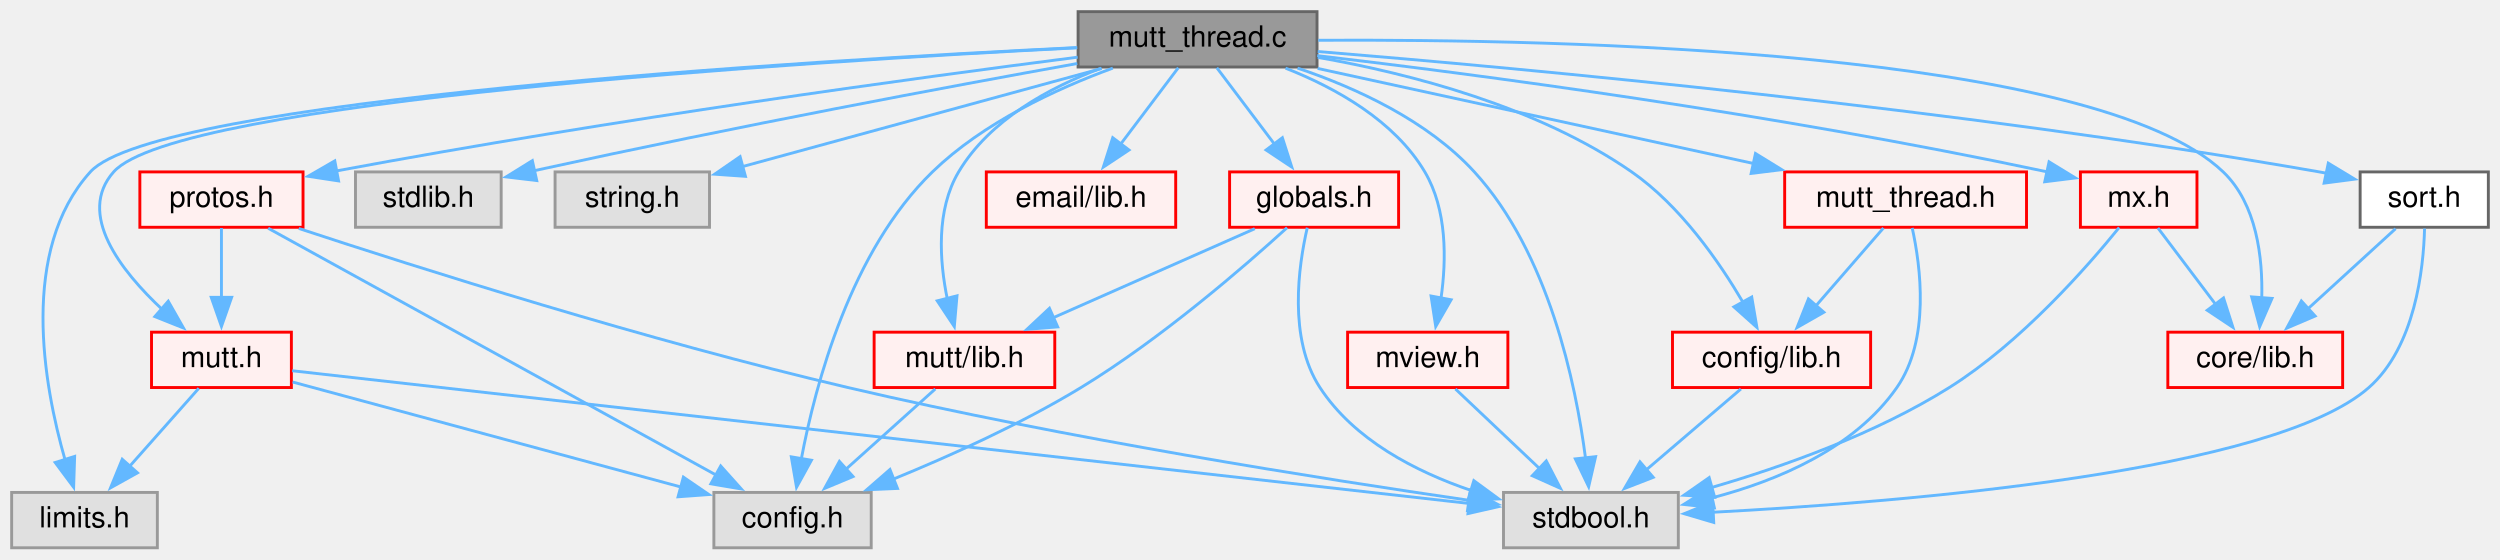
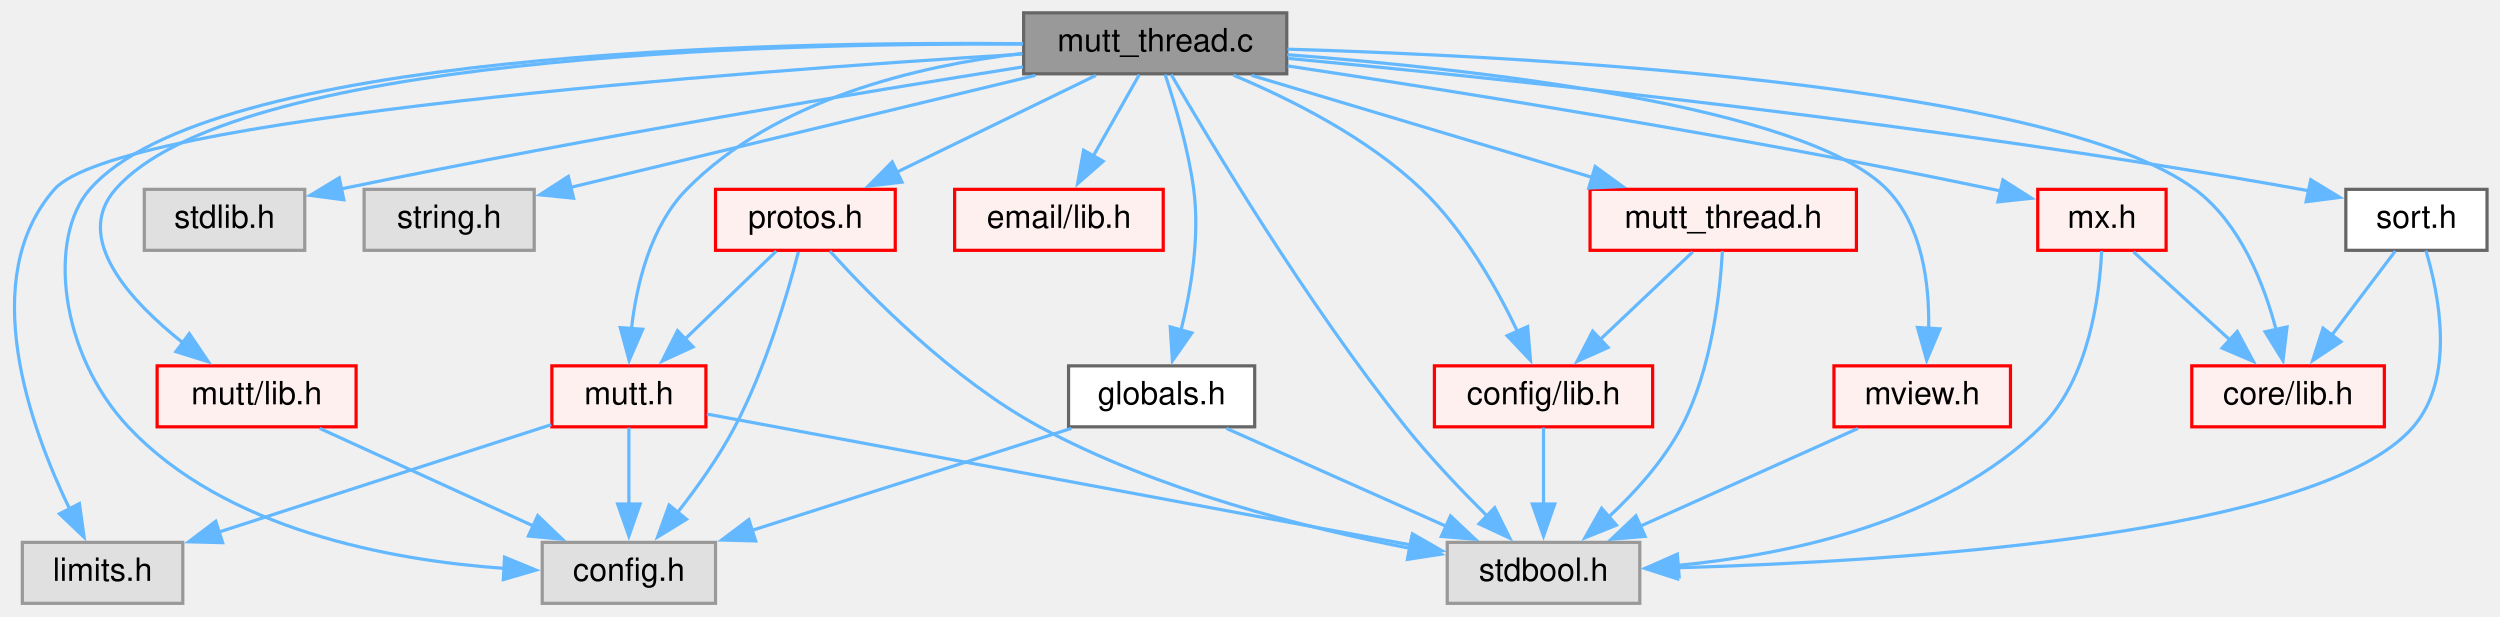
- <svg xmlns="http://www.w3.org/2000/svg" xmlns:xlink="http://www.w3.org/1999/xlink" width="858pt" height="192pt" viewBox="0.00 0.00 858.00 192.00">
+ <svg xmlns="http://www.w3.org/2000/svg" xmlns:xlink="http://www.w3.org/1999/xlink" width="779pt" height="192pt" viewBox="0.00 0.00 778.92 192.00">
  <g id="graph0" class="graph" transform="scale(1 1) rotate(0) translate(4 188)">
    <g id="node1" class="node">
      <g id="a_node1">
        <a xlink:title="Create/manipulate threading in emails.">
-           <polygon fill="#999999" stroke="#666666" points="448,-184 366,-184 366,-165 448,-165 448,-184" />
-           <text text-anchor="middle" x="407" y="-172" font-family="Helvetica,sans-Serif" font-size="10.00">mutt_thread.c</text>
+           <polygon fill="#999999" stroke="#666666" points="396.92,-184 314.92,-184 314.92,-165 396.92,-165 396.92,-184" />
+           <text text-anchor="middle" x="355.92" y="-172" font-family="Helvetica,sans-Serif" font-size="10.00">mutt_thread.c</text>
        </a>
      </g>
    </g>
    <g id="node2" class="node">
      <g id="a_node2">
        <a xlink:title=" ">
-           <polygon fill="#e0e0e0" stroke="#999999" points="295,-19 241,-19 241,0 295,0 295,-19" />
-           <text text-anchor="middle" x="268" y="-7" font-family="Helvetica,sans-Serif" font-size="10.00">config.h</text>
+           <polygon fill="#e0e0e0" stroke="#999999" points="218.92,-19 164.92,-19 164.92,0 218.92,0 218.92,-19" />
+           <text text-anchor="middle" x="191.92" y="-7" font-family="Helvetica,sans-Serif" font-size="10.00">config.h</text>
        </a>
      </g>
    </g>
    <g id="edge1" class="edge">
-       <path fill="none" stroke="#63b8ff" d="M377.92,-164.62C358.5,-157.51 333.42,-145.9 316,-129 288.07,-101.91 275.88,-56.35 270.98,-30.32" />
-       <polygon fill="#63b8ff" stroke="#63b8ff" points="274.48,-30.05 269.37,-20.77 267.58,-31.21 274.48,-30.05" />
+       <path fill="none" stroke="#63b8ff" d="M314.72,-174.39C234.35,-175.16 61.26,-171.67 23.92,-129 10.69,-113.88 14.52,-77.8 35.92,-55 66.06,-22.9 117.56,-13.41 153.1,-10.89" />
+       <polygon fill="#63b8ff" stroke="#63b8ff" points="153.18,-14.39 162.97,-10.36 152.8,-7.4 153.18,-14.39" />
    </g>
    <g id="node3" class="node">
      <g id="a_node3">
        <a xlink:title=" ">
-           <polygon fill="#e0e0e0" stroke="#999999" points="50,-19 0,-19 0,0 50,0 50,-19" />
-           <text text-anchor="middle" x="25" y="-7" font-family="Helvetica,sans-Serif" font-size="10.00">limits.h</text>
+           <polygon fill="#e0e0e0" stroke="#999999" points="52.92,-19 2.92,-19 2.92,0 52.92,0 52.92,-19" />
+           <text text-anchor="middle" x="27.92" y="-7" font-family="Helvetica,sans-Serif" font-size="10.00">limits.h</text>
        </a>
      </g>
    </g>
    <g id="edge2" class="edge">
-       <path fill="none" stroke="#63b8ff" d="M365.72,-171.68C271.99,-167.13 49.45,-153.81 27,-129 2.69,-102.13 10.88,-56.15 18.36,-30.07" />
-       <polygon fill="#63b8ff" stroke="#63b8ff" points="21.62,-31.36 21.27,-20.77 14.94,-29.27 21.62,-31.36" />
+       <path fill="none" stroke="#63b8ff" d="M314.43,-171.14C227.49,-165.77 32.57,-151.36 12.92,-129 -11.4,-101.32 5.27,-54.97 17.75,-29.21" />
+       <polygon fill="#63b8ff" stroke="#63b8ff" points="20.71,-31.09 22.17,-20.59 14.49,-27.89 20.71,-31.09" />
    </g>
    <g id="node4" class="node">
      <g id="a_node4">
        <a xlink:title=" ">
-           <polygon fill="#e0e0e0" stroke="#999999" points="572,-19 512,-19 512,0 572,0 572,-19" />
-           <text text-anchor="middle" x="542" y="-7" font-family="Helvetica,sans-Serif" font-size="10.00">stdbool.h</text>
+           <polygon fill="#e0e0e0" stroke="#999999" points="506.92,-19 446.92,-19 446.92,0 506.92,0 506.92,-19" />
+           <text text-anchor="middle" x="476.92" y="-7" font-family="Helvetica,sans-Serif" font-size="10.00">stdbool.h</text>
        </a>
      </g>
    </g>
    <g id="edge3" class="edge">
-       <path fill="none" stroke="#63b8ff" d="M441.31,-164.63C461.4,-157.85 485.9,-146.61 502,-129 527.45,-101.17 536.78,-56.57 540.15,-30.76" />
-       <polygon fill="#63b8ff" stroke="#63b8ff" points="543.61,-31.28 541.23,-20.96 536.65,-30.51 543.61,-31.28" />
+       <path fill="none" stroke="#63b8ff" d="M360.89,-164.79C372.54,-144.66 402.98,-93.64 433.92,-55 441.72,-45.27 451.28,-35.22 459.41,-27.14" />
+       <polygon fill="#63b8ff" stroke="#63b8ff" points="461.7,-29.79 466.42,-20.3 456.82,-24.77 461.7,-29.79" />
    </g>
    <g id="node5" class="node">
      <g id="a_node5">
        <a xlink:title=" ">
-           <polygon fill="#e0e0e0" stroke="#999999" points="168,-129 118,-129 118,-110 168,-110 168,-129" />
-           <text text-anchor="middle" x="143" y="-117" font-family="Helvetica,sans-Serif" font-size="10.00">stdlib.h</text>
+           <polygon fill="#e0e0e0" stroke="#999999" points="90.92,-129 40.92,-129 40.92,-110 90.92,-110 90.92,-129" />
+           <text text-anchor="middle" x="65.92" y="-117" font-family="Helvetica,sans-Serif" font-size="10.00">stdlib.h</text>
        </a>
      </g>
    </g>
    <g id="edge4" class="edge">
-       <path fill="none" stroke="#63b8ff" d="M365.73,-166.21C321.84,-158.3 250.15,-144.95 179.14,-129.38" />
-       <polygon fill="#63b8ff" stroke="#63b8ff" points="180.21,-126.03 169.69,-127.29 178.7,-132.87 180.21,-126.03" />
+       <path fill="none" stroke="#63b8ff" d="M314.69,-167.16C266.31,-159.53 183.45,-145.87 102.06,-129.1" />
+       <polygon fill="#63b8ff" stroke="#63b8ff" points="103.1,-125.74 92.6,-127.13 101.67,-132.6 103.1,-125.74" />
    </g>
    <g id="node6" class="node">
      <g id="a_node6">
        <a xlink:title=" ">
-           <polygon fill="#e0e0e0" stroke="#999999" points="239.5,-129 186.5,-129 186.5,-110 239.5,-110 239.5,-129" />
-           <text text-anchor="middle" x="213" y="-117" font-family="Helvetica,sans-Serif" font-size="10.00">string.h</text>
+           <polygon fill="#e0e0e0" stroke="#999999" points="162.42,-129 109.42,-129 109.42,-110 162.42,-110 162.42,-129" />
+           <text text-anchor="middle" x="135.92" y="-117" font-family="Helvetica,sans-Serif" font-size="10.00">string.h</text>
        </a>
      </g>
    </g>
    <g id="edge5" class="edge">
-       <path fill="none" stroke="#63b8ff" d="M374.09,-164.51C339.95,-155.18 286.63,-140.62 250.79,-130.82" />
-       <polygon fill="#63b8ff" stroke="#63b8ff" points="251.84,-127.48 241.27,-128.22 250,-134.24 251.84,-127.48" />
+       <path fill="none" stroke="#63b8ff" d="M318.6,-164.51C278.24,-154.78 214.24,-139.37 173.7,-129.6" />
+       <polygon fill="#63b8ff" stroke="#63b8ff" points="174.69,-126.24 164.14,-127.3 173.05,-133.04 174.69,-126.24" />
    </g>
    <g id="node7" class="node">
      <g id="a_node7">
        <a xlink:href="mutt_2lib_8h.html" target="_top" xlink:title="Convenience wrapper for the library headers.">
-           <polygon fill="#fff0f0" stroke="red" points="358,-74 296,-74 296,-55 358,-55 358,-74" />
-           <text text-anchor="middle" x="327" y="-62" font-family="Helvetica,sans-Serif" font-size="10.00">mutt/lib.h</text>
+           <polygon fill="#fff0f0" stroke="red" points="106.92,-74 44.92,-74 44.92,-55 106.92,-55 106.92,-74" />
+           <text text-anchor="middle" x="75.92" y="-62" font-family="Helvetica,sans-Serif" font-size="10.00">mutt/lib.h</text>
        </a>
      </g>
    </g>
    <g id="edge6" class="edge">
-       <path fill="none" stroke="#63b8ff" d="M373.95,-164.61C356.1,-157.94 335.6,-146.82 325,-129 317.23,-115.94 318.4,-98.54 321.14,-85.25" />
-       <polygon fill="#63b8ff" stroke="#63b8ff" points="324.44,-86.48 323.52,-75.92 317.66,-84.75 324.44,-86.48" />
+       <path fill="none" stroke="#63b8ff" d="M314.49,-174.24C235.52,-174.66 68.12,-170.51 31.92,-129 18.61,-113.73 36.32,-94.38 53.08,-81.07" />
+       <polygon fill="#63b8ff" stroke="#63b8ff" points="54.95,-84.05 60.88,-75.27 50.77,-78.43 54.95,-84.05" />
    </g>
    <g id="node8" class="node">
      <g id="a_node8">
        <a xlink:href="config_2lib_8h.html" target="_top" xlink:title="Convenience wrapper for the config headers.">
-           <polygon fill="#fff0f0" stroke="red" points="638,-74 570,-74 570,-55 638,-55 638,-74" />
-           <text text-anchor="middle" x="604" y="-62" font-family="Helvetica,sans-Serif" font-size="10.00">config/lib.h</text>
+           <polygon fill="#fff0f0" stroke="red" points="510.92,-74 442.92,-74 442.92,-55 510.92,-55 510.92,-74" />
+           <text text-anchor="middle" x="476.92" y="-62" font-family="Helvetica,sans-Serif" font-size="10.00">config/lib.h</text>
        </a>
      </g>
    </g>
    <g id="edge8" class="edge">
-       <path fill="none" stroke="#63b8ff" d="M448.28,-168.31C480.01,-162.71 523.73,-151.4 556,-129 572.64,-117.44 585.97,-98.29 594.32,-84.04" />
-       <polygon fill="#63b8ff" stroke="#63b8ff" points="597.19,-86.07 598.97,-75.63 591.07,-82.68 597.19,-86.07" />
+       <path fill="none" stroke="#63b8ff" d="M380.27,-164.58C398.09,-157.13 422.01,-145.14 438.92,-129 452.14,-116.39 462.4,-98.2 468.91,-84.52" />
+       <polygon fill="#63b8ff" stroke="#63b8ff" points="471.97,-86.24 472.86,-75.69 465.58,-83.39 471.97,-86.24" />
    </g>
    <g id="node9" class="node">
      <g id="a_node9">
        <a xlink:href="email_2lib_8h.html" target="_top" xlink:title="Structs that make up an email.">
-           <polygon fill="#fff0f0" stroke="red" points="399.5,-129 334.5,-129 334.5,-110 399.5,-110 399.5,-129" />
-           <text text-anchor="middle" x="367" y="-117" font-family="Helvetica,sans-Serif" font-size="10.00">email/lib.h</text>
+           <polygon fill="#fff0f0" stroke="red" points="358.42,-129 293.42,-129 293.42,-110 358.42,-110 358.42,-129" />
+           <text text-anchor="middle" x="325.92" y="-117" font-family="Helvetica,sans-Serif" font-size="10.00">email/lib.h</text>
        </a>
      </g>
    </g>
    <g id="edge10" class="edge">
-       <path fill="none" stroke="#63b8ff" d="M400.39,-164.75C395.04,-157.66 387.32,-147.42 380.65,-138.59" />
-       <polygon fill="#63b8ff" stroke="#63b8ff" points="383.48,-136.52 374.66,-130.65 377.89,-140.74 383.48,-136.52" />
+       <path fill="none" stroke="#63b8ff" d="M350.97,-164.75C347.09,-157.88 341.54,-148.08 336.65,-139.45" />
+       <polygon fill="#63b8ff" stroke="#63b8ff" points="339.7,-137.74 331.73,-130.76 333.61,-141.19 339.7,-137.74" />
    </g>
    <g id="node10" class="node">
      <g id="a_node10">
        <a xlink:href="core_2lib_8h.html" target="_top" xlink:title="Convenience wrapper for the core headers.">
-           <polygon fill="#fff0f0" stroke="red" points="800,-74 740,-74 740,-55 800,-55 800,-74" />
-           <text text-anchor="middle" x="770" y="-62" font-family="Helvetica,sans-Serif" font-size="10.00">core/lib.h</text>
+           <polygon fill="#fff0f0" stroke="red" points="738.92,-74 678.92,-74 678.92,-55 738.92,-55 738.92,-74" />
+           <text text-anchor="middle" x="708.92" y="-62" font-family="Helvetica,sans-Serif" font-size="10.00">core/lib.h</text>
        </a>
      </g>
    </g>
    <g id="edge11" class="edge">
-       <path fill="none" stroke="#63b8ff" d="M448.43,-174.18C531.74,-174.64 715.29,-170.75 759,-129 770.51,-118 772.63,-99.61 772.23,-85.44" />
-       <polygon fill="#63b8ff" stroke="#63b8ff" points="775.75,-85.59 771.52,-75.88 768.77,-86.11 775.75,-85.59" />
+       <path fill="none" stroke="#63b8ff" d="M397.15,-172.68C474.13,-170.39 635.96,-161.7 679.92,-129 694.06,-118.49 701.49,-99.45 705.27,-84.95" />
+       <polygon fill="#63b8ff" stroke="#63b8ff" points="708.6,-86.13 707.34,-75.61 701.76,-84.62 708.6,-86.13" />
    </g>
    <g id="node11" class="node">
      <g id="a_node11">
        <a xlink:href="mutt_8h.html" target="_top" xlink:title="Many unsorted constants and some structs.">
-           <polygon fill="#fff0f0" stroke="red" points="96,-74 48,-74 48,-55 96,-55 96,-74" />
-           <text text-anchor="middle" x="72" y="-62" font-family="Helvetica,sans-Serif" font-size="10.00">mutt.h</text>
+           <polygon fill="#fff0f0" stroke="red" points="215.92,-74 167.92,-74 167.92,-55 215.92,-55 215.92,-74" />
+           <text text-anchor="middle" x="191.92" y="-62" font-family="Helvetica,sans-Serif" font-size="10.00">mutt.h</text>
        </a>
      </g>
    </g>
    <g id="edge12" class="edge">
-       <path fill="none" stroke="#63b8ff" d="M365.53,-171.59C273.11,-166.9 56.67,-153.42 35,-129 22.26,-114.64 37.28,-95.22 51.82,-81.66" />
-       <polygon fill="#63b8ff" stroke="#63b8ff" points="53.74,-84.63 58.98,-75.42 49.14,-79.35 53.74,-84.63" />
+       <path fill="none" stroke="#63b8ff" d="M314.56,-171.37C281.89,-167.5 237.38,-157 209.92,-129 198.62,-117.47 194.31,-99.4 192.71,-85.48" />
+       <polygon fill="#63b8ff" stroke="#63b8ff" points="196.22,-85.4 192,-75.68 189.24,-85.91 196.22,-85.4" />
    </g>
    <g id="node12" class="node">
      <g id="a_node12">
        <a xlink:href="mutt__thread_8h.html" target="_top" xlink:title="Create/manipulate threading in emails.">
-           <polygon fill="#fff0f0" stroke="red" points="691.5,-129 608.5,-129 608.5,-110 691.5,-110 691.5,-129" />
-           <text text-anchor="middle" x="650" y="-117" font-family="Helvetica,sans-Serif" font-size="10.00">mutt_thread.h</text>
+           <polygon fill="#fff0f0" stroke="red" points="574.42,-129 491.42,-129 491.42,-110 574.42,-110 574.42,-129" />
+           <text text-anchor="middle" x="532.92" y="-117" font-family="Helvetica,sans-Serif" font-size="10.00">mutt_thread.h</text>
        </a>
      </g>
    </g>
    <g id="edge16" class="edge">
-       <path fill="none" stroke="#63b8ff" d="M448.22,-164.51C489.45,-155.52 553.01,-141.65 597.75,-131.9" />
-       <polygon fill="#63b8ff" stroke="#63b8ff" points="598.48,-135.32 607.5,-129.77 596.99,-128.48 598.48,-135.32" />
+       <path fill="none" stroke="#63b8ff" d="M385.95,-164.51C415.15,-155.76 459.73,-142.42 492.14,-132.71" />
+       <polygon fill="#63b8ff" stroke="#63b8ff" points="493.02,-136.1 501.6,-129.88 491.01,-129.4 493.02,-136.1" />
    </g>
    <g id="node13" class="node">
      <g id="a_node13">
        <a xlink:href="globals_8h.html" target="_top" xlink:title="Global variables.">
-           <polygon fill="#fff0f0" stroke="red" points="476,-129 418,-129 418,-110 476,-110 476,-129" />
-           <text text-anchor="middle" x="447" y="-117" font-family="Helvetica,sans-Serif" font-size="10.00">globals.h</text>
+           <polygon fill="white" stroke="#666666" points="386.92,-74 328.92,-74 328.92,-55 386.92,-55 386.92,-74" />
+           <text text-anchor="middle" x="357.92" y="-62" font-family="Helvetica,sans-Serif" font-size="10.00">globals.h</text>
        </a>
      </g>
    </g>
    <g id="edge19" class="edge">
-       <path fill="none" stroke="#63b8ff" d="M413.61,-164.75C418.96,-157.66 426.68,-147.42 433.35,-138.59" />
-       <polygon fill="#63b8ff" stroke="#63b8ff" points="436.11,-140.74 439.34,-130.65 430.52,-136.52 436.11,-140.74" />
+       <path fill="none" stroke="#63b8ff" d="M359.01,-164.77C361.98,-155.9 366.24,-141.69 367.92,-129 369.88,-114.23 367.08,-97.6 363.95,-85.06" />
+       <polygon fill="#63b8ff" stroke="#63b8ff" points="367.35,-84.25 361.28,-75.57 360.61,-86.14 367.35,-84.25" />
    </g>
    <g id="node14" class="node">
      <g id="a_node14">
        <a xlink:href="mview_8h.html" target="_top" xlink:title="View of a Mailbox.">
-           <polygon fill="#fff0f0" stroke="red" points="513.5,-74 458.5,-74 458.5,-55 513.5,-55 513.5,-74" />
-           <text text-anchor="middle" x="486" y="-62" font-family="Helvetica,sans-Serif" font-size="10.00">mview.h</text>
-         </a>
-       </g>
-     </g>
-     <g id="edge23" class="edge">
-       <path fill="none" stroke="#63b8ff" d="M437.19,-164.61C454.42,-157.82 474.6,-146.58 485,-129 492.66,-116.05 492.44,-98.88 490.56,-85.65" />
-       <polygon fill="#63b8ff" stroke="#63b8ff" points="494.02,-85.12 488.74,-75.94 487.14,-86.41 494.02,-85.12" />
+           <polygon fill="#fff0f0" stroke="red" points="622.42,-74 567.42,-74 567.42,-55 622.42,-55 622.42,-74" />
+           <text text-anchor="middle" x="594.92" y="-62" font-family="Helvetica,sans-Serif" font-size="10.00">mview.h</text>
+         </a>
+       </g>
+     </g>
+     <g id="edge22" class="edge">
+       <path fill="none" stroke="#63b8ff" d="M397.08,-170.96C455.56,-166.46 558.46,-155.01 583.92,-129 594.95,-117.74 597.17,-99.64 596.94,-85.64" />
+       <polygon fill="#63b8ff" stroke="#63b8ff" points="600.44,-85.52 596.32,-75.76 593.45,-85.96 600.44,-85.52" />
    </g>
    <g id="node15" class="node">
      <g id="a_node15">
        <a xlink:href="mx_8h.html" target="_top" xlink:title="API for mailboxes.">
-           <polygon fill="#fff0f0" stroke="red" points="750,-129 710,-129 710,-110 750,-110 750,-129" />
-           <text text-anchor="middle" x="730" y="-117" font-family="Helvetica,sans-Serif" font-size="10.00">mx.h</text>
-         </a>
-       </g>
-     </g>
-     <g id="edge25" class="edge">
-       <path fill="none" stroke="#63b8ff" d="M448.06,-168.91C502.89,-162.43 603.2,-149.31 698.73,-128.99" />
-       <polygon fill="#63b8ff" stroke="#63b8ff" points="699.24,-132.46 708.27,-126.93 697.76,-125.62 699.24,-132.46" />
+           <polygon fill="#fff0f0" stroke="red" points="670.92,-129 630.92,-129 630.92,-110 670.92,-110 670.92,-129" />
+           <text text-anchor="middle" x="650.92" y="-117" font-family="Helvetica,sans-Serif" font-size="10.00">mx.h</text>
+         </a>
+       </g>
+     </g>
+     <g id="edge24" class="edge">
+       <path fill="none" stroke="#63b8ff" d="M397.24,-167.45C448.86,-159.66 539.77,-145.2 616.92,-129 617.75,-128.83 618.59,-128.65 619.43,-128.46" />
+       <polygon fill="#63b8ff" stroke="#63b8ff" points="620.07,-131.91 629.01,-126.22 618.48,-125.09 620.07,-131.91" />
    </g>
    <g id="node16" class="node">
      <g id="a_node16">
        <a xlink:href="protos_8h.html" target="_top" xlink:title="Prototypes for many functions.">
-           <polygon fill="#fff0f0" stroke="red" points="100,-129 44,-129 44,-110 100,-110 100,-129" />
-           <text text-anchor="middle" x="72" y="-117" font-family="Helvetica,sans-Serif" font-size="10.00">protos.h</text>
-         </a>
-       </g>
-     </g>
-     <g id="edge28" class="edge">
-       <path fill="none" stroke="#63b8ff" d="M365.86,-168.38C310.35,-161.26 208.18,-147.35 111.4,-129.33" />
-       <polygon fill="#63b8ff" stroke="#63b8ff" points="112.2,-125.91 101.72,-127.5 110.9,-132.79 112.2,-125.91" />
+           <polygon fill="#fff0f0" stroke="red" points="274.92,-129 218.92,-129 218.92,-110 274.92,-110 274.92,-129" />
+           <text text-anchor="middle" x="246.92" y="-117" font-family="Helvetica,sans-Serif" font-size="10.00">protos.h</text>
+         </a>
+       </g>
+     </g>
+     <g id="edge27" class="edge">
+       <path fill="none" stroke="#63b8ff" d="M337.43,-164.51C320.42,-156.24 294.93,-143.84 275.33,-134.31" />
+       <polygon fill="#63b8ff" stroke="#63b8ff" points="277.03,-131.25 266.5,-130.02 273.97,-137.54 277.03,-131.25" />
    </g>
    <g id="node17" class="node">
      <g id="a_node17">
        <a xlink:href="sort_8h.html" target="_top" xlink:title="Assorted sorting methods.">
-           <polygon fill="white" stroke="#666666" points="850,-129 806,-129 806,-110 850,-110 850,-129" />
-           <text text-anchor="middle" x="828" y="-117" font-family="Helvetica,sans-Serif" font-size="10.00">sort.h</text>
-         </a>
-       </g>
+           <polygon fill="white" stroke="#666666" points="770.92,-129 726.92,-129 726.92,-110 770.92,-110 770.92,-129" />
+           <text text-anchor="middle" x="748.92" y="-117" font-family="Helvetica,sans-Serif" font-size="10.00">sort.h</text>
+         </a>
+       </g>
+     </g>
+     <g id="edge31" class="edge">
+       <path fill="none" stroke="#63b8ff" d="M397.37,-169.8C464.14,-163.51 599.51,-149.4 712.92,-129 713.75,-128.85 714.59,-128.69 715.44,-128.53" />
+       <polygon fill="#63b8ff" stroke="#63b8ff" points="716,-131.99 725.05,-126.49 714.54,-125.14 716,-131.99" />
+     </g>
+     <g id="edge7" class="edge">
+       <path fill="none" stroke="#63b8ff" d="M95.6,-54.51C113.88,-46.16 141.34,-33.61 162.27,-24.05" />
+       <polygon fill="#63b8ff" stroke="#63b8ff" points="163.52,-27.33 171.16,-19.99 160.61,-20.96 163.52,-27.33" />
+     </g>
+     <g id="edge9" class="edge">
+       <path fill="none" stroke="#63b8ff" d="M476.92,-54.75C476.92,-48.27 476.92,-39.16 476.92,-30.9" />
+       <polygon fill="#63b8ff" stroke="#63b8ff" points="480.42,-30.96 476.92,-20.96 473.42,-30.96 480.42,-30.96" />
+     </g>
+     <g id="edge13" class="edge">
+       <path fill="none" stroke="#63b8ff" d="M191.92,-54.75C191.92,-48.27 191.92,-39.16 191.92,-30.9" />
+       <polygon fill="#63b8ff" stroke="#63b8ff" points="195.42,-30.96 191.92,-20.96 188.42,-30.96 195.42,-30.96" />
+     </g>
+     <g id="edge14" class="edge">
+       <path fill="none" stroke="#63b8ff" d="M167.73,-55.68C140.43,-46.86 95.74,-32.42 64.25,-22.24" />
+       <polygon fill="#63b8ff" stroke="#63b8ff" points="65.33,-18.91 54.74,-19.17 63.18,-25.57 65.33,-18.91" />
+     </g>
+     <g id="edge15" class="edge">
+       <path fill="none" stroke="#63b8ff" d="M216.22,-58.98C265.04,-49.9 375.48,-29.36 435.77,-18.15" />
+       <polygon fill="#63b8ff" stroke="#63b8ff" points="436.09,-21.65 445.28,-16.38 434.81,-14.77 436.09,-21.65" />
+     </g>
+     <g id="edge17" class="edge">
+       <path fill="none" stroke="#63b8ff" d="M532.66,-109.77C531.96,-97.03 529.37,-72.92 519.92,-55 514.33,-44.39 505.44,-34.57 497.19,-26.87" />
+       <polygon fill="#63b8ff" stroke="#63b8ff" points="499.64,-24.37 489.82,-20.41 495.03,-29.63 499.64,-24.37" />
+     </g>
+     <g id="edge18" class="edge">
+       <path fill="none" stroke="#63b8ff" d="M523.42,-109.51C515.49,-102 503.98,-91.1 494.39,-82.03" />
+       <polygon fill="#63b8ff" stroke="#63b8ff" points="497.05,-79.73 487.38,-75.4 492.24,-84.81 497.05,-79.73" />
+     </g>
+     <g id="edge20" class="edge">
+       <path fill="none" stroke="#63b8ff" d="M329.76,-54.51C302.33,-45.75 260.43,-32.37 230.03,-22.66" />
+       <polygon fill="#63b8ff" stroke="#63b8ff" points="231.43,-19.44 220.83,-19.73 229.3,-26.11 231.43,-19.44" />
+     </g>
+     <g id="edge21" class="edge">
+       <path fill="none" stroke="#63b8ff" d="M378.11,-54.51C396.94,-46.12 425.29,-33.5 446.8,-23.92" />
+       <polygon fill="#63b8ff" stroke="#63b8ff" points="447.94,-27.24 455.65,-19.97 445.09,-20.85 447.94,-27.24" />
+     </g>
+     <g id="edge23" class="edge">
+       <path fill="none" stroke="#63b8ff" d="M574.91,-54.51C556.32,-46.16 528.38,-33.61 507.09,-24.05" />
+       <polygon fill="#63b8ff" stroke="#63b8ff" points="508.58,-20.88 498.03,-19.98 505.71,-27.27 508.58,-20.88" />
+     </g>
+     <g id="edge25" class="edge">
+       <path fill="none" stroke="#63b8ff" d="M650.83,-109.79C650.21,-96.18 646.98,-69.89 631.92,-55 601.88,-25.29 553.38,-15.14 518.63,-11.82" />
+       <polygon fill="#63b8ff" stroke="#63b8ff" points="519.18,-8.35 508.93,-11.05 518.63,-15.33 519.18,-8.35" />
+     </g>
+     <g id="edge26" class="edge">
+       <path fill="none" stroke="#63b8ff" d="M660.76,-109.51C668.98,-102 680.91,-91.1 690.84,-82.03" />
+       <polygon fill="#63b8ff" stroke="#63b8ff" points="693.09,-84.71 698.11,-75.38 688.37,-79.54 693.09,-84.71" />
+     </g>
+     <g id="edge28" class="edge">
+       <path fill="none" stroke="#63b8ff" d="M244.74,-109.52C241.47,-96.89 234.62,-73.36 224.92,-55 220,-45.67 213.24,-36.17 207.11,-28.35" />
+       <polygon fill="#63b8ff" stroke="#63b8ff" points="209.88,-26.2 200.85,-20.66 204.45,-30.63 209.88,-26.2" />
+     </g>
+     <g id="edge29" class="edge">
+       <path fill="none" stroke="#63b8ff" d="M254.55,-109.75C266.92,-96.08 292.74,-69.71 319.92,-55 356.48,-35.22 402.69,-23.5 435.5,-17.09" />
+       <polygon fill="#63b8ff" stroke="#63b8ff" points="435.82,-20.59 445.01,-15.32 434.54,-13.71 435.82,-20.59" />
+     </g>
+     <g id="edge30" class="edge">
+       <path fill="none" stroke="#63b8ff" d="M237.84,-109.75C230.09,-102.27 218.71,-91.32 209.23,-82.17" />
+       <polygon fill="#63b8ff" stroke="#63b8ff" points="211.92,-79.91 202.29,-75.49 207.07,-84.95 211.92,-79.91" />
    </g>
    <g id="edge32" class="edge">
-       <path fill="none" stroke="#63b8ff" d="M448.25,-170.32C518.97,-164.52 667.73,-150.78 792,-129 792.83,-128.85 793.67,-128.7 794.52,-128.54" />
-       <polygon fill="#63b8ff" stroke="#63b8ff" points="795.07,-132 804.13,-126.52 793.63,-125.15 795.07,-132" />
-     </g>
-     <g id="edge7" class="edge">
-       <path fill="none" stroke="#63b8ff" d="M316.99,-54.51C308.63,-47 296.5,-36.1 286.4,-27.03" />
-       <polygon fill="#63b8ff" stroke="#63b8ff" points="288.76,-24.45 278.99,-20.37 284.09,-29.66 288.76,-24.45" />
-     </g>
-     <g id="edge9" class="edge">
-       <path fill="none" stroke="#63b8ff" d="M593.48,-54.51C584.61,-46.93 571.69,-35.88 561.01,-26.75" />
-       <polygon fill="#63b8ff" stroke="#63b8ff" points="563.39,-24.18 553.51,-20.34 558.84,-29.5 563.39,-24.18" />
-     </g>
-     <g id="edge13" class="edge">
-       <path fill="none" stroke="#63b8ff" d="M96.43,-56.89C129.86,-47.85 190.23,-31.53 229.71,-20.85" />
-       <polygon fill="#63b8ff" stroke="#63b8ff" points="230.54,-24.25 239.28,-18.27 228.71,-17.5 230.54,-24.25" />
-     </g>
-     <g id="edge14" class="edge">
-       <path fill="none" stroke="#63b8ff" d="M64.24,-54.75C57.81,-47.5 48.49,-36.98 40.54,-28.02" />
-       <polygon fill="#63b8ff" stroke="#63b8ff" points="43.19,-25.73 33.93,-20.57 37.95,-30.38 43.19,-25.73" />
-     </g>
-     <g id="edge15" class="edge">
-       <path fill="none" stroke="#63b8ff" d="M96.28,-60.76C172.07,-52.22 404.89,-25.96 500.43,-15.19" />
-       <polygon fill="#63b8ff" stroke="#63b8ff" points="500.6,-18.69 510.14,-14.09 499.81,-11.74 500.6,-18.69" />
-     </g>
-     <g id="edge17" class="edge">
-       <path fill="none" stroke="#63b8ff" d="M652.27,-109.78C655.16,-96.62 658.48,-71.48 647,-55 632.48,-34.16 606.13,-23.03 583.46,-17.11" />
-       <polygon fill="#63b8ff" stroke="#63b8ff" points="584.37,-13.73 573.84,-14.88 582.79,-20.55 584.37,-13.73" />
-     </g>
-     <g id="edge18" class="edge">
-       <path fill="none" stroke="#63b8ff" d="M642.4,-109.75C636.12,-102.5 626.99,-91.98 619.2,-83.02" />
-       <polygon fill="#63b8ff" stroke="#63b8ff" points="621.95,-80.84 612.75,-75.59 616.66,-85.43 621.95,-80.84" />
-     </g>
-     <g id="edge20" class="edge">
-       <path fill="none" stroke="#63b8ff" d="M437.72,-109.86C423.37,-96.79 394.57,-71.78 367,-55 346.59,-42.58 322.1,-31.54 302.59,-23.57" />
-       <polygon fill="#63b8ff" stroke="#63b8ff" points="304.02,-20.37 293.44,-19.91 301.43,-26.87 304.02,-20.37" />
-     </g>
-     <g id="edge21" class="edge">
-       <path fill="none" stroke="#63b8ff" d="M444.66,-109.86C441.65,-96.82 438.03,-71.81 449,-55 460.69,-37.08 481.74,-26.19 500.86,-19.68" />
-       <polygon fill="#63b8ff" stroke="#63b8ff" points="501.82,-23.04 510.36,-16.77 499.78,-16.35 501.82,-23.04" />
-     </g>
-     <g id="edge22" class="edge">
-       <path fill="none" stroke="#63b8ff" d="M426.64,-109.51C407.65,-101.12 379.07,-88.5 357.38,-78.92" />
-       <polygon fill="#63b8ff" stroke="#63b8ff" points="359,-75.81 348.44,-74.97 356.17,-82.21 359,-75.81" />
-     </g>
-     <g id="edge24" class="edge">
-       <path fill="none" stroke="#63b8ff" d="M495.5,-54.51C503.43,-47 514.95,-36.1 524.54,-27.03" />
-       <polygon fill="#63b8ff" stroke="#63b8ff" points="526.68,-29.81 531.54,-20.4 521.87,-24.73 526.68,-29.81" />
-     </g>
-     <g id="edge26" class="edge">
-       <path fill="none" stroke="#63b8ff" d="M723.3,-109.92C712.41,-96.48 689.59,-70.43 665,-55 639.81,-39.19 608.21,-27.91 583.35,-20.67" />
-       <polygon fill="#63b8ff" stroke="#63b8ff" points="584.47,-17.35 573.9,-18.03 582.59,-24.09 584.47,-17.35" />
-     </g>
-     <g id="edge27" class="edge">
-       <path fill="none" stroke="#63b8ff" d="M736.61,-109.75C741.96,-102.66 749.68,-92.42 756.35,-83.59" />
-       <polygon fill="#63b8ff" stroke="#63b8ff" points="759.11,-85.74 762.34,-75.65 753.52,-81.52 759.11,-85.74" />
-     </g>
-     <g id="edge29" class="edge">
-       <path fill="none" stroke="#63b8ff" d="M88.04,-109.66C121.85,-91.03 200.7,-47.58 241.89,-24.89" />
-       <polygon fill="#63b8ff" stroke="#63b8ff" points="243.34,-28.08 250.41,-20.19 239.97,-21.95 243.34,-28.08" />
-     </g>
-     <g id="edge30" class="edge">
-       <path fill="none" stroke="#63b8ff" d="M98.55,-109.59C138.9,-96.29 218.22,-71.1 287,-55 361.49,-37.56 449.68,-23.64 500.4,-16.26" />
-       <polygon fill="#63b8ff" stroke="#63b8ff" points="500.65,-19.76 510.05,-14.88 499.65,-12.84 500.65,-19.76" />
-     </g>
-     <g id="edge31" class="edge">
-       <path fill="none" stroke="#63b8ff" d="M72,-109.75C72,-103.27 72,-94.16 72,-85.9" />
-       <polygon fill="#63b8ff" stroke="#63b8ff" points="75.5,-85.96 72,-75.96 68.5,-85.96 75.5,-85.96" />
+       <path fill="none" stroke="#63b8ff" d="M751.88,-109.9C755.9,-96.44 761.18,-70.36 747.92,-55 718.7,-21.13 586.72,-13 518.32,-11.08" />
+       <polygon fill="#63b8ff" stroke="#63b8ff" points="518.72,-7.59 508.63,-10.84 518.54,-14.59 518.72,-7.59" />
    </g>
    <g id="edge33" class="edge">
-       <path fill="none" stroke="#63b8ff" d="M828.11,-109.58C827.75,-95.68 824.88,-69 809,-55 776.25,-26.12 650.34,-15.72 583.79,-12.19" />
-       <polygon fill="#63b8ff" stroke="#63b8ff" points="584.15,-8.7 573.99,-11.7 583.8,-15.69 584.15,-8.7" />
-     </g>
-     <g id="edge34" class="edge">
-       <path fill="none" stroke="#63b8ff" d="M818.16,-109.51C809.95,-102 798.02,-91.1 788.09,-82.03" />
-       <polygon fill="#63b8ff" stroke="#63b8ff" points="790.55,-79.54 780.81,-75.38 785.83,-84.71 790.55,-79.54" />
+       <path fill="none" stroke="#63b8ff" d="M742.32,-109.75C736.97,-102.66 729.25,-92.42 722.57,-83.59" />
+       <polygon fill="#63b8ff" stroke="#63b8ff" points="725.4,-81.52 716.58,-75.65 719.82,-85.74 725.4,-81.52" />
    </g>
  </g>
</svg>
